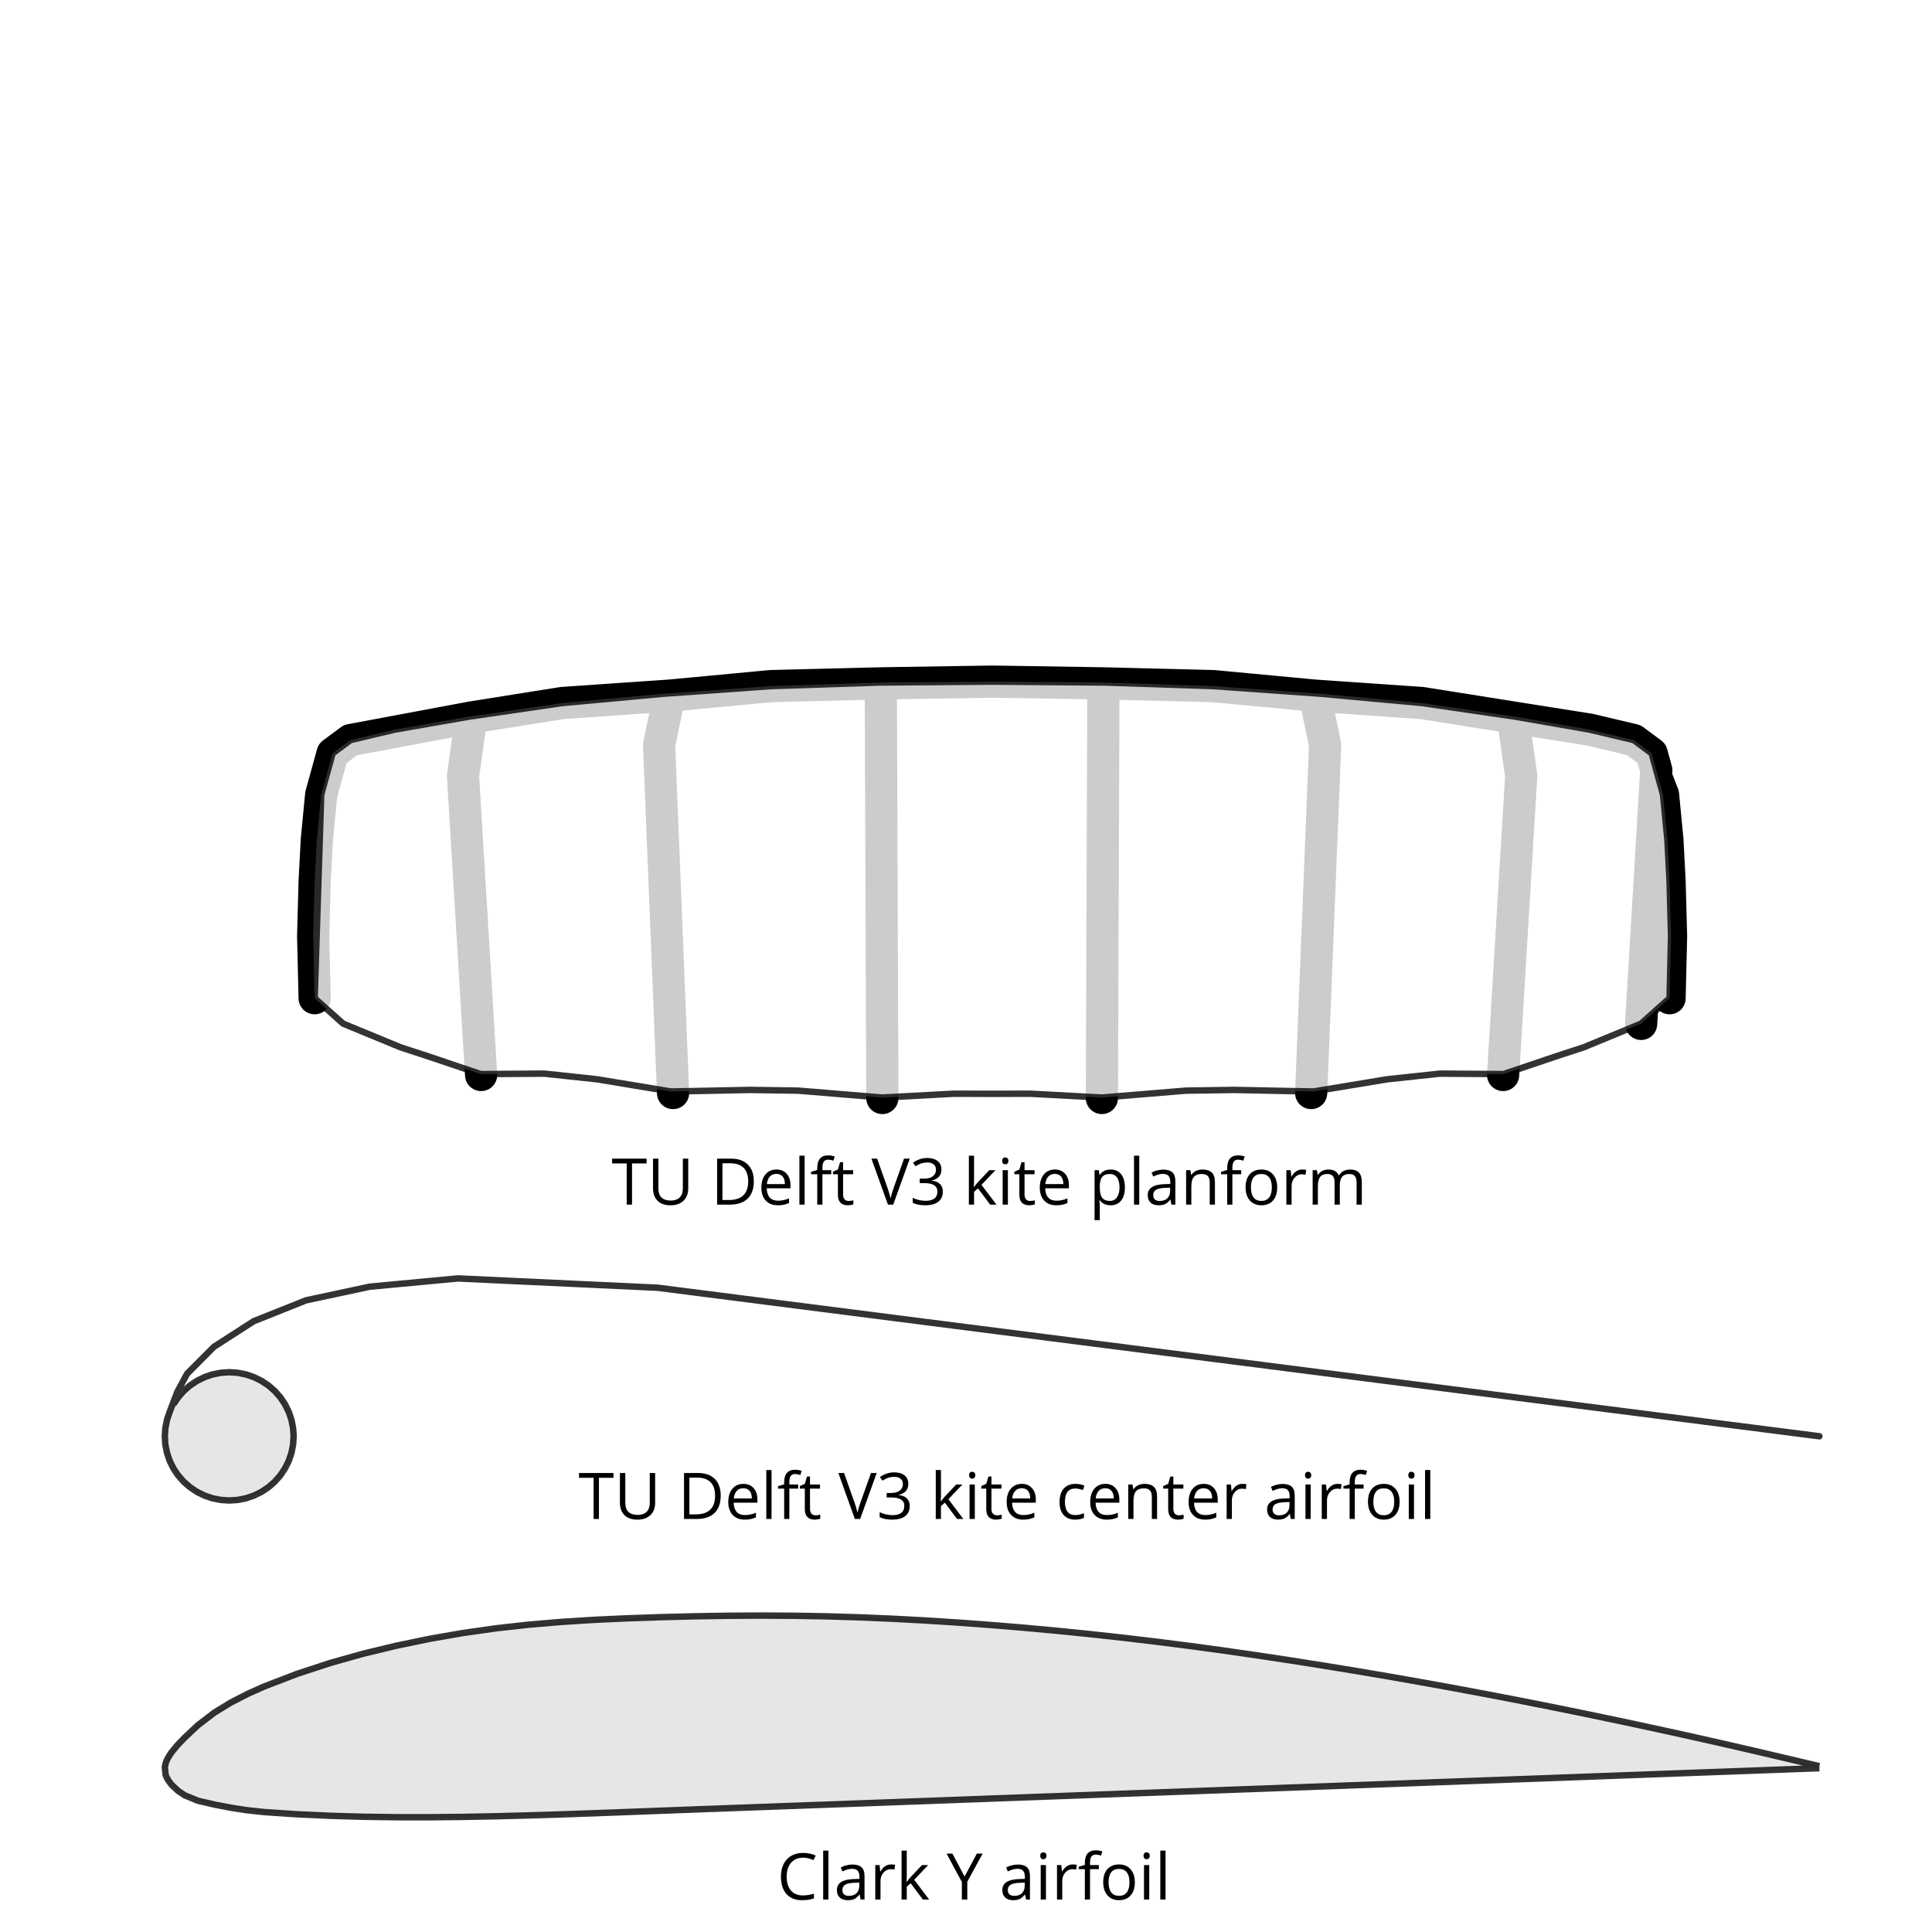
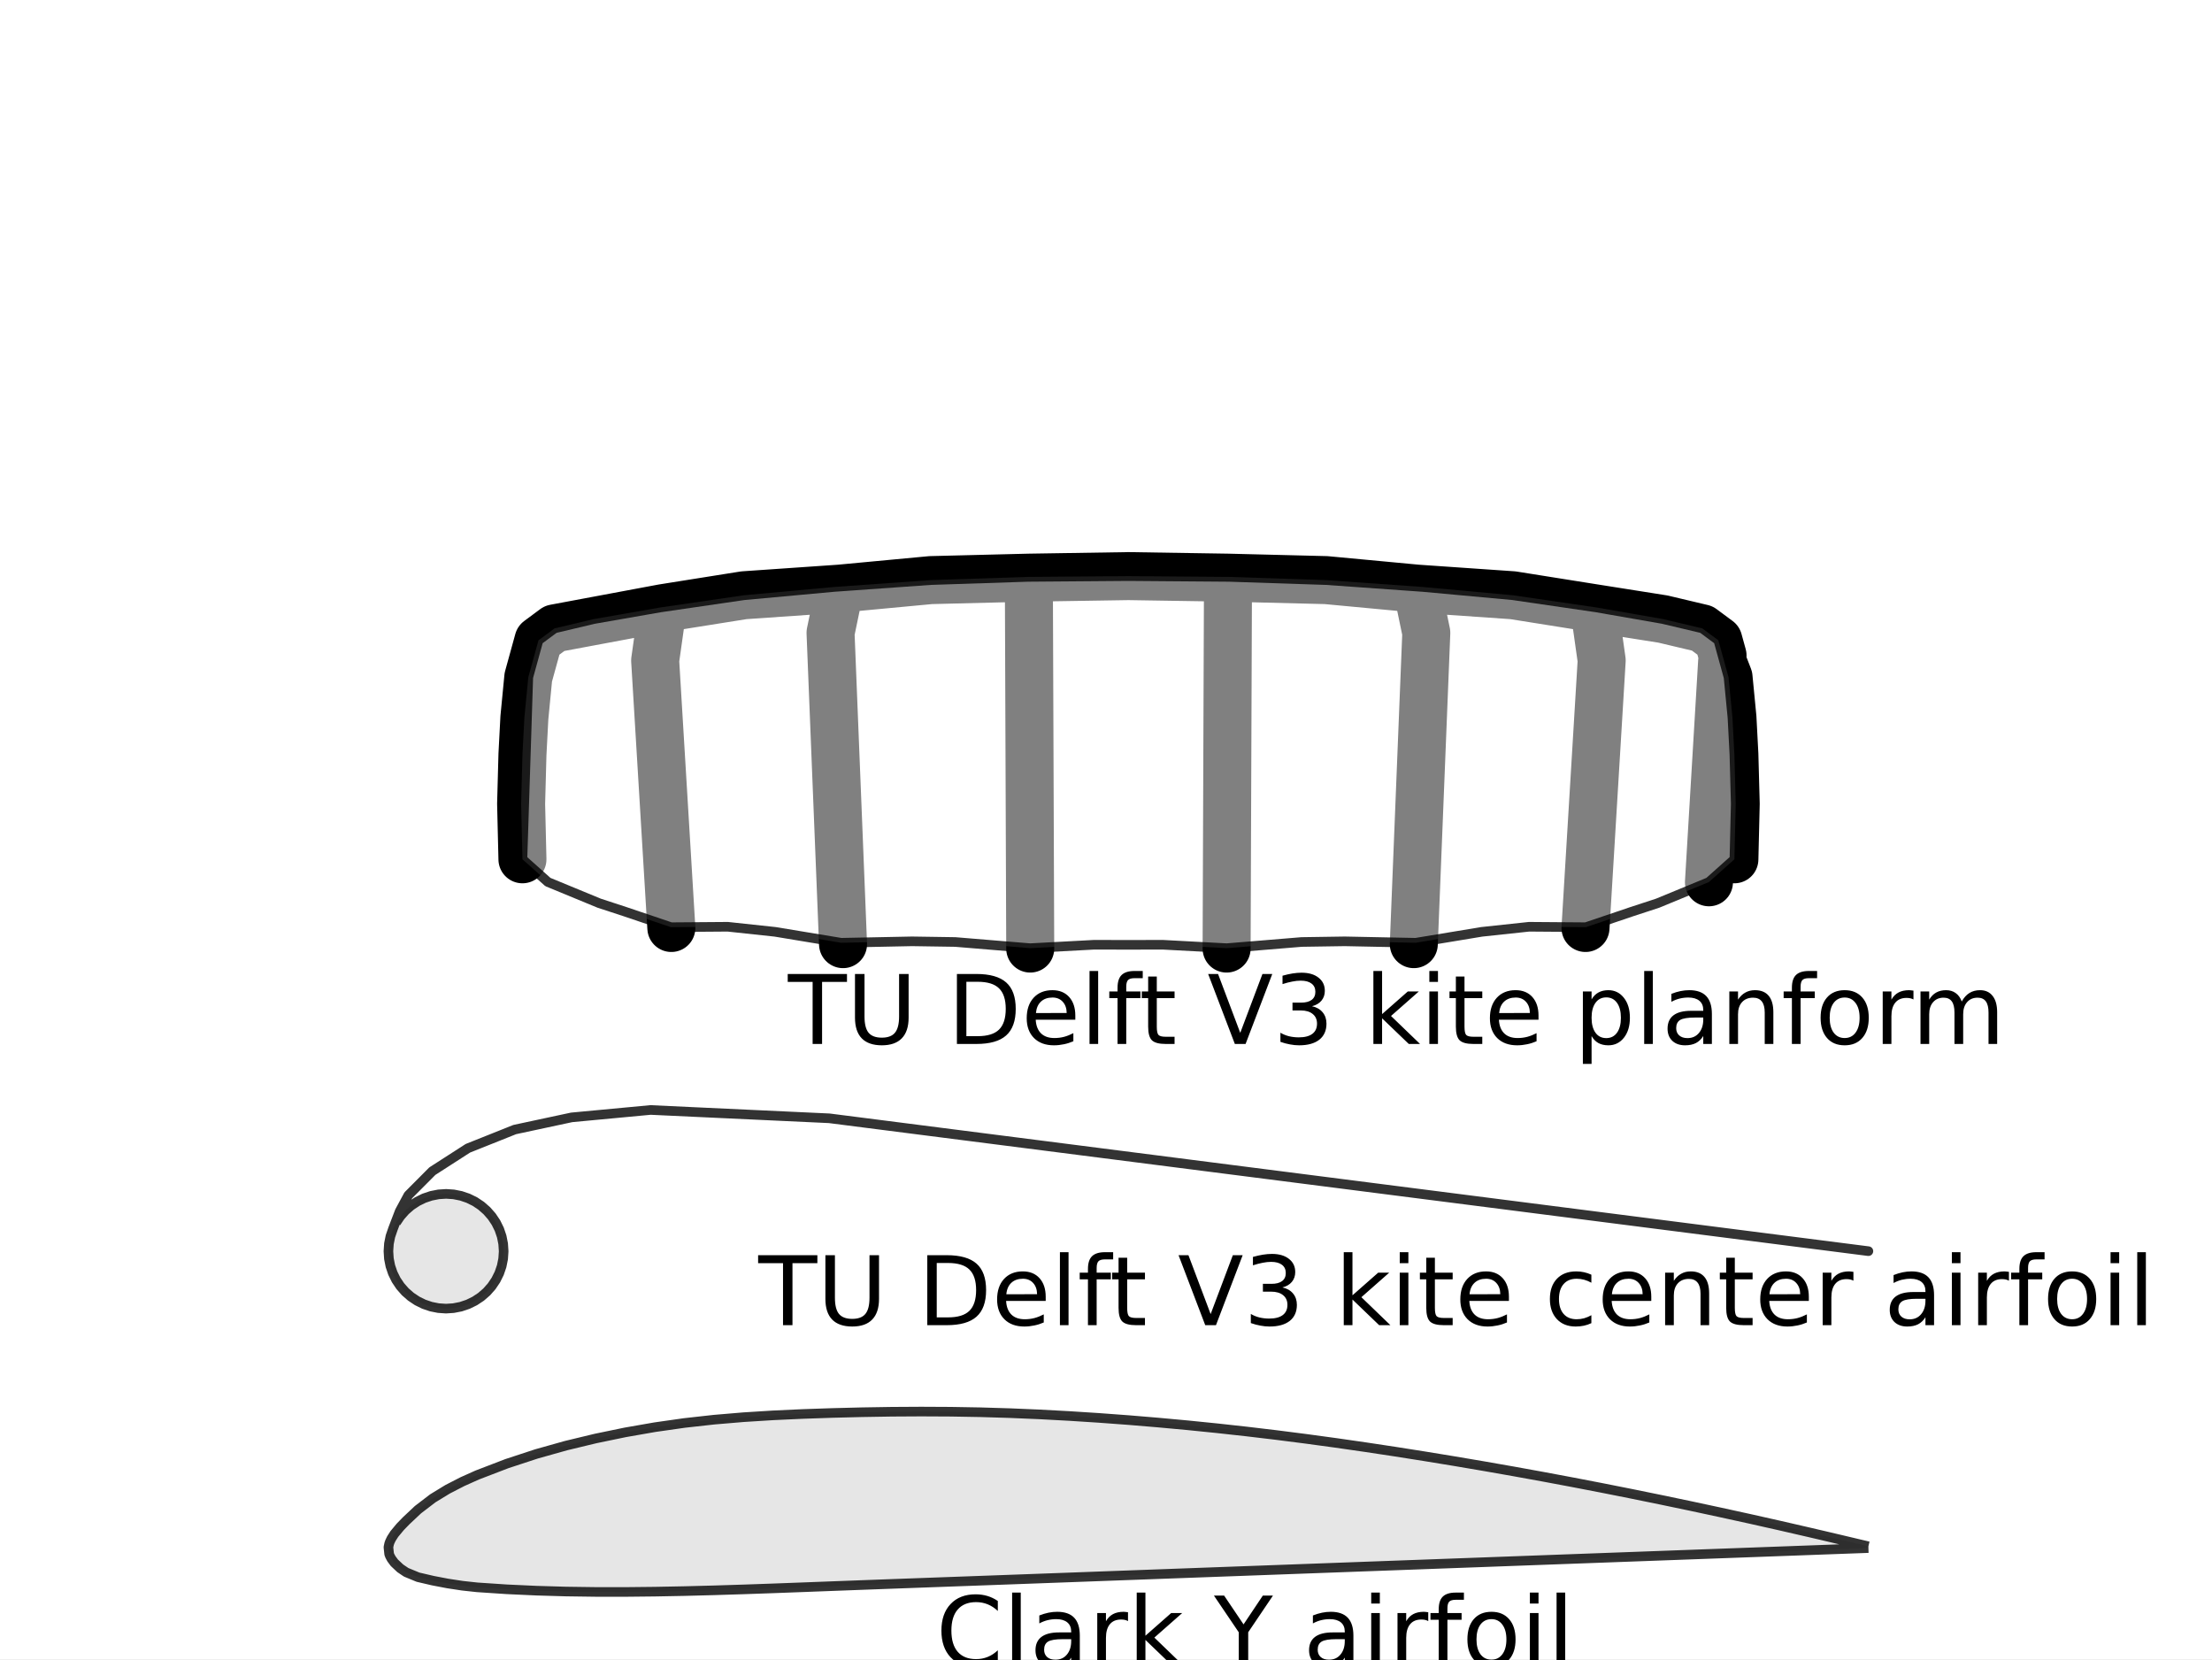
- <svg xmlns="http://www.w3.org/2000/svg" xmlns:xlink="http://www.w3.org/1999/xlink" width="600" height="600" viewBox="0 0 600 600" version="1.1">
+ <svg xmlns="http://www.w3.org/2000/svg" xmlns:xlink="http://www.w3.org/1999/xlink" width="460.8" height="345.6" viewBox="0 0 460.8 345.6" version="1.1">
  <defs>
</defs>
  <defs>
    <style type="text/css">*{stroke-linejoin: round; stroke-linecap: butt}</style>
  </defs>
  <g id="figure_1">
    <g id="patch_1">
-       <path d="M 0 600  L 600 600  L 600 0  L 0 0  z " style="fill: #ffffff" />
+       <path d="M 0 345.6  L 460.8 345.6  L 460.8 0  L 0 0  z " style="fill: #ffffff" />
    </g>
    <g id="patch_2">
-       <path d="M 0 600  L 600 600  L 600 0  L 0 0  z " style="fill: #ffffff" />
+       <path d="M 57.6 345.6  L 403.2 345.6  L 403.2 0  L 57.6 0  z " style="fill: #ffffff" />
    </g>
    <g id="axes_1">
      <g id="polygon_1">
        <defs>
-           <path id="m867c372d4d" d="M 565.032 -51.492  L 559.893 -52.71  L 554.755 -53.925  L 549.616 -55.134  L 544.478 -56.335  L 534.201 -58.699  L 523.924 -61.007  L 513.647 -63.261  L 503.37 -65.464  L 493.093 -67.614  L 482.816 -69.711  L 472.539 -71.751  L 462.262 -73.734  L 451.985 -75.658  L 441.708 -77.522  L 431.431 -79.327  L 421.155 -81.07  L 410.878 -82.752  L 400.601 -84.371  L 390.324 -85.923  L 380.047 -87.402  L 369.77 -88.801  L 359.493 -90.115  L 349.216 -91.339  L 338.939 -92.471  L 328.662 -93.511  L 318.385 -94.458  L 308.108 -95.312  L 297.831 -96.073  L 287.554 -96.733  L 277.277 -97.286  L 267 -97.721  L 256.723 -98.033  L 246.446 -98.212  L 236.169 -98.267  L 225.893 -98.206  L 215.616 -98.04  L 205.339 -97.78  L 195.062 -97.432  L 184.785 -96.96  L 174.508 -96.316  L 164.231 -95.449  L 153.954 -94.307  L 143.677 -92.841  L 133.4 -91.044  L 123.123 -88.919  L 112.846 -86.445  L 102.569 -83.556  L 92.292 -80.181  L 82.015 -76.238  L 76.877 -73.935  L 71.738 -71.29  L 66.6 -68.152  L 61.461 -64.223  L 57.351 -60.361  L 55.295 -58.242  L 53.24 -55.77  L 52.212 -54.166  L 51.698 -53.1  L 51.441 -52.386  L 51.184 -51.184  L 51.441 -48.785  L 51.698 -48.131  L 52.212 -47.171  L 53.24 -45.783  L 55.295 -43.844  L 57.351 -42.463  L 61.461 -40.768  L 66.6 -39.569  L 71.738 -38.584  L 76.877 -37.801  L 82.015 -37.245  L 92.292 -36.561  L 102.569 -36.088  L 112.846 -35.788  L 123.123 -35.646  L 133.4 -35.638  L 143.677 -35.744  L 153.954 -35.941  L 164.231 -36.209  L 174.508 -36.531  L 184.785 -36.891  L 195.062 -37.275  L 205.339 -37.666  L 215.616 -38.052  L 225.893 -38.432  L 236.169 -38.807  L 246.446 -39.181  L 256.723 -39.554  L 267 -39.929  L 277.277 -40.306  L 287.554 -40.684  L 297.831 -41.062  L 308.108 -41.441  L 318.385 -41.819  L 328.662 -42.197  L 338.939 -42.574  L 349.216 -42.951  L 359.493 -43.328  L 369.77 -43.705  L 380.047 -44.083  L 390.324 -44.46  L 400.601 -44.838  L 410.878 -45.215  L 421.155 -45.593  L 431.431 -45.97  L 441.708 -46.347  L 451.985 -46.725  L 462.262 -47.102  L 472.539 -47.48  L 482.816 -47.857  L 493.093 -48.235  L 503.37 -48.612  L 513.647 -48.989  L 523.924 -49.367  L 534.201 -49.744  L 544.478 -50.122  L 549.616 -50.31  L 554.755 -50.499  L 559.893 -50.688  L 565.032 -50.877  " style="stroke: #000000; stroke-opacity: 0.8; stroke-width: 2" />
+           <path id="m691a7c4b48" d="M 389.224 -23.501  L 386.141 -24.231  L 383.058 -24.96  L 379.975 -25.686  L 376.892 -26.406  L 370.726 -27.825  L 364.56 -29.21  L 358.394 -30.562  L 352.227 -31.884  L 346.061 -33.174  L 339.895 -34.432  L 333.729 -35.656  L 327.563 -36.846  L 321.397 -38  L 315.23 -39.119  L 309.064 -40.201  L 302.898 -41.247  L 296.732 -42.256  L 290.566 -43.228  L 284.4 -44.159  L 278.233 -45.046  L 272.067 -45.886  L 265.901 -46.675  L 259.735 -47.409  L 253.569 -48.088  L 247.403 -48.712  L 241.236 -49.28  L 235.07 -49.793  L 228.904 -50.249  L 222.738 -50.645  L 216.572 -50.977  L 210.406 -51.238  L 204.239 -51.425  L 198.073 -51.533  L 191.907 -51.565  L 185.741 -51.529  L 179.575 -51.429  L 173.409 -51.274  L 167.242 -51.064  L 161.076 -50.781  L 154.91 -50.395  L 148.744 -49.875  L 142.578 -49.189  L 136.412 -48.31  L 130.245 -47.232  L 124.079 -45.957  L 117.913 -44.472  L 111.747 -42.739  L 105.581 -40.714  L 99.415 -38.348  L 96.332 -36.967  L 93.248 -35.38  L 90.165 -33.497  L 87.082 -31.139  L 84.616 -28.822  L 83.383 -27.551  L 82.149 -26.067  L 81.533 -25.105  L 81.224 -24.465  L 81.07 -24.037  L 80.916 -23.316  L 81.07 -21.876  L 81.224 -21.484  L 81.533 -20.908  L 82.149 -20.075  L 83.383 -18.912  L 84.616 -18.083  L 87.082 -17.066  L 90.165 -16.347  L 93.248 -15.756  L 96.332 -15.286  L 99.415 -14.952  L 105.581 -14.542  L 111.747 -14.258  L 117.913 -14.078  L 124.079 -13.993  L 130.245 -13.988  L 136.412 -14.052  L 142.578 -14.17  L 148.744 -14.331  L 154.91 -14.524  L 161.076 -14.74  L 167.242 -14.97  L 173.409 -15.205  L 179.575 -15.437  L 185.741 -15.665  L 191.907 -15.89  L 198.073 -16.114  L 204.239 -16.338  L 210.406 -16.563  L 216.572 -16.789  L 222.738 -17.016  L 228.904 -17.243  L 235.07 -17.47  L 241.236 -17.697  L 247.403 -17.923  L 253.569 -18.15  L 259.735 -18.376  L 265.901 -18.602  L 272.067 -18.829  L 278.233 -19.055  L 284.4 -19.282  L 290.566 -19.508  L 296.732 -19.735  L 302.898 -19.961  L 309.064 -20.187  L 315.23 -20.414  L 321.397 -20.64  L 327.563 -20.867  L 333.729 -21.093  L 339.895 -21.32  L 346.061 -21.546  L 352.227 -21.773  L 358.394 -21.999  L 364.56 -22.226  L 370.726 -22.452  L 376.892 -22.678  L 379.975 -22.792  L 383.058 -22.905  L 386.141 -23.018  L 389.224 -23.131  " style="stroke: #000000; stroke-opacity: 0.8; stroke-width: 2" />
        </defs>
        <g>
-           <use xlink:href="#m867c372d4d" x="0" y="600" style="fill-opacity: 0.1; stroke: #000000; stroke-opacity: 0.8; stroke-width: 2" />
+           <use xlink:href="#m691a7c4b48" x="0" y="345.6" style="fill-opacity: 0.1; stroke: #000000; stroke-opacity: 0.8; stroke-width: 2" />
        </g>
      </g>
      <g id="text_1">
        <g>
-           <text style="font: 20px 'Open Sans'; text-anchor: start" x="241.308" y="589.923" transform="rotate(-0 241.308 589.9233)">Clark Y airfoil</text>
+           <text style="font: 20px 'DejaVu Sans', 'Bitstream Vera Sans', 'Computer Modern Sans Serif', 'Lucida Grande', 'Verdana', 'Geneva', 'Lucid', 'Arial', 'Helvetica', 'Avant Garde', sans-serif; text-anchor: start" x="194.99" y="346.949" transform="rotate(-0 194.9902 346.9486)">Clark Y airfoil</text>
        </g>
      </g>
      <g id="text_2">
        <g>
-           <text style="font: 20px 'Open Sans'; text-anchor: start" x="179.646" y="471.738" transform="rotate(-0 179.6463 471.7384)">TU Delft V3 kite  center airfoil</text>
+           <text style="font: 20px 'DejaVu Sans', 'Bitstream Vera Sans', 'Computer Modern Sans Serif', 'Lucida Grande', 'Verdana', 'Geneva', 'Lucid', 'Arial', 'Helvetica', 'Avant Garde', sans-serif; text-anchor: start" x="157.993" y="276.038" transform="rotate(-0 157.9932 276.0377)">TU Delft V3 kite  center airfoil</text>
        </g>
      </g>
      <g id="text_3">
        <g>
-           <text style="font: 20px 'Open Sans'; text-anchor: start" x="189.923" y="374.107" transform="rotate(-0 189.9232 374.1075)">TU Delft V3 kite  planform</text>
+           <text style="font: 20px 'DejaVu Sans', 'Bitstream Vera Sans', 'Computer Modern Sans Serif', 'Lucida Grande', 'Verdana', 'Geneva', 'Lucid', 'Arial', 'Helvetica', 'Avant Garde', sans-serif; text-anchor: start" x="164.159" y="217.459" transform="rotate(-0 164.1593 217.4591)">TU Delft V3 kite  planform</text>
        </g>
      </g>
      <g id="polygon_2">
        <defs>
-           <path id="m13a1c6ce0d" d="M 53.88 -163.908  L 55.336 -166.072  L 57.064 -168.029  L 59.035 -169.743  L 61.212 -171.187  L 63.562 -172.337  L 66.04 -173.172  L 68.607 -173.675  L 71.22 -173.843  L 73.83 -173.668  L 76.396 -173.157  L 78.873 -172.315  L 81.218 -171.16  L 83.39 -169.71  L 85.355 -167.988  L 87.077 -166.027  L 88.527 -163.86  L 89.681 -161.52  L 90.518 -159.053  L 91.025 -156.497  L 91.192 -153.896  L 91.017 -151.298  L 90.502 -148.744  L 89.658 -146.277  L 88.496 -143.942  L 87.039 -141.778  L 85.311 -139.821  L 83.341 -138.107  L 81.163 -136.663  L 78.815 -135.513  L 76.336 -134.678  L 73.768 -134.175  L 71.157 -134.007  L 68.545 -134.183  L 65.981 -134.693  L 63.505 -135.535  L 61.16 -136.69  L 58.986 -138.142  L 57.021 -139.862  L 55.3 -141.823  L 53.848 -143.99  L 52.696 -146.33  L 51.858 -148.797  L 51.35 -151.353  L 51.184 -153.954  L 51.359 -156.552  L 51.873 -159.106  L 52.719 -161.573  L 52.805 -161.812  L 53.721 -164.204  L 54.636 -166.597  L 55.097 -167.802  L 56.312 -170.053  L 57.53 -172.31  L 58.098 -173.361  L 59.979 -175.251  L 61.799 -177.077  L 63.618 -178.903  L 65.435 -180.729  L 66.441 -181.737  L 78.772 -189.675  L 95.043 -196.171  L 114.801 -200.402  L 134.479 -202.248  L 142.188 -202.972  L 161.932 -202.051  L 181.675 -201.133  L 200.104 -200.274  L 204.251 -200.082  L 223.857 -197.575  L 243.462 -195.067  L 263.068 -192.561  L 265.394 -192.264  L 285 -189.758  L 304.605 -187.25  L 324.21 -184.744  L 342.695 -182.38  L 362.301 -179.874  L 381.906 -177.367  L 401.512 -174.861  L 419.997 -172.497  L 439.602 -169.991  L 459.208 -167.485  L 478.814 -164.977  L 497.298 -162.615  L 516.904 -160.107  L 536.508 -157.601  L 548.833 -156.026  L 565.032 -153.954  L 548.833 -156.026  L 536.508 -157.601  L 516.904 -160.107  L 497.298 -162.615  L 478.814 -164.977  L 459.208 -167.485  L 439.602 -169.991  L 419.997 -172.497  L 401.512 -174.861  L 381.906 -177.367  L 362.301 -179.874  L 342.695 -182.38  L 324.21 -184.744  L 304.605 -187.25  L 285 -189.758  L 265.394 -192.264  L 263.068 -192.561  L 243.462 -195.067  L 223.857 -197.575  L 204.251 -200.082  L 200.104 -200.274  L 181.675 -201.133  L 161.932 -202.051  L 142.188 -202.972  L 134.479 -202.248  L 114.801 -200.402  L 95.043 -196.171  L 78.772 -189.675  L 66.441 -181.737  L 65.435 -180.729  L 63.618 -178.903  L 61.799 -177.077  L 59.979 -175.251  L 58.098 -173.361  L 57.53 -172.31  L 56.312 -170.053  L 55.097 -167.802  L 54.636 -166.597  L 53.721 -164.204  L 52.805 -161.812  L 52.719 -161.573  " style="stroke: #000000; stroke-opacity: 0.8; stroke-width: 2" />
+           <path id="m8f5b21cb92" d="M 82.533 -90.95  L 83.407 -92.249  L 84.444 -93.423  L 85.627 -94.451  L 86.933 -95.318  L 88.343 -96.008  L 89.829 -96.508  L 91.37 -96.811  L 92.937 -96.911  L 94.503 -96.806  L 96.043 -96.5  L 97.529 -95.994  L 98.936 -95.302  L 100.24 -94.432  L 101.418 -93.398  L 102.452 -92.222  L 103.322 -90.921  L 104.014 -89.518  L 104.516 -88.037  L 104.82 -86.504  L 104.921 -84.943  L 104.816 -83.384  L 104.507 -81.852  L 104 -80.372  L 103.303 -78.97  L 102.429 -77.672  L 101.392 -76.498  L 100.21 -75.47  L 98.903 -74.603  L 97.494 -73.913  L 96.007 -73.412  L 94.466 -73.11  L 92.9 -73.009  L 91.333 -73.115  L 89.794 -73.421  L 88.308 -73.927  L 86.901 -74.619  L 85.597 -75.49  L 84.418 -76.523  L 83.385 -77.699  L 82.514 -78.999  L 81.823 -80.403  L 81.32 -81.884  L 81.016 -83.417  L 80.916 -84.978  L 81.021 -86.537  L 81.329 -88.069  L 81.837 -89.549  L 81.888 -89.692  L 82.438 -91.128  L 82.987 -92.564  L 83.264 -93.287  L 83.993 -94.637  L 84.723 -95.992  L 85.064 -96.622  L 86.193 -97.756  L 87.285 -98.852  L 88.376 -99.947  L 89.466 -101.043  L 90.07 -101.648  L 97.468 -106.41  L 107.231 -110.308  L 119.086 -112.847  L 130.893 -113.954  L 135.518 -114.389  L 147.364 -113.836  L 159.211 -113.285  L 170.268 -112.77  L 172.756 -112.654  L 184.519 -111.151  L 196.283 -109.646  L 208.046 -108.142  L 209.442 -107.964  L 221.205 -106.46  L 232.968 -104.955  L 244.732 -103.452  L 255.823 -102.033  L 267.586 -100.53  L 279.349 -99.026  L 291.112 -97.522  L 302.204 -96.104  L 313.967 -94.6  L 325.73 -93.096  L 337.494 -91.592  L 348.585 -90.174  L 360.348 -88.67  L 372.11 -87.166  L 379.505 -86.221  L 389.224 -84.978  L 379.505 -86.221  L 372.11 -87.166  L 360.348 -88.67  L 348.585 -90.174  L 337.494 -91.592  L 325.73 -93.096  L 313.967 -94.6  L 302.204 -96.104  L 291.112 -97.522  L 279.349 -99.026  L 267.586 -100.53  L 255.823 -102.033  L 244.732 -103.452  L 232.968 -104.955  L 221.205 -106.46  L 209.442 -107.964  L 208.046 -108.142  L 196.283 -109.646  L 184.519 -111.151  L 172.756 -112.654  L 170.268 -112.77  L 159.211 -113.285  L 147.364 -113.836  L 135.518 -114.389  L 130.893 -113.954  L 119.086 -112.847  L 107.231 -110.308  L 97.468 -106.41  L 90.07 -101.648  L 89.466 -101.043  L 88.376 -99.947  L 87.285 -98.852  L 86.193 -97.756  L 85.064 -96.622  L 84.723 -95.992  L 83.993 -94.637  L 83.264 -93.287  L 82.987 -92.564  L 82.438 -91.128  L 81.888 -89.692  L 81.837 -89.549  " style="stroke: #000000; stroke-opacity: 0.8; stroke-width: 2" />
        </defs>
        <g>
-           <use xlink:href="#m13a1c6ce0d" x="0" y="600" style="fill-opacity: 0.1; stroke: #000000; stroke-opacity: 0.8; stroke-width: 2" />
+           <use xlink:href="#m8f5b21cb92" x="0" y="345.6" style="fill-opacity: 0.1; stroke: #000000; stroke-opacity: 0.8; stroke-width: 2" />
        </g>
      </g>
      <g id="polygon_3">
        <defs>
-           <path id="m47d87c9ac2" d="M 97.254 -309.245  L 97.716 -290  L 97.254 -309.245  L 97.72 -326.437  L 98.39 -339.187  L 99.748 -353.212  L 101.831 -360.762  L 103.283 -366.027  L 108.86 -370.165  L 146.357 -377.173  L 143.791 -359.028  L 149.413 -266.155  L 143.791 -359.028  L 146.357 -377.173  L 174.611 -381.668  L 207.871 -383.962  L 204.686 -368.633  L 209.024 -260.545  L 204.686 -368.633  L 207.871 -383.962  L 239.47 -386.925  L 273.539 -387.775  L 274.016 -259.01  L 273.539 -387.775  L 308.108 -388.314  L 308.108 -388.314  L 342.677 -387.775  L 342.2 -259.01  L 342.677 -387.775  L 376.746 -386.925  L 408.345 -383.962  L 411.531 -368.633  L 407.192 -260.545  L 411.531 -368.633  L 408.345 -383.962  L 441.605 -381.668  L 469.859 -377.173  L 472.425 -359.028  L 466.804 -266.155  L 472.425 -359.028  L 469.859 -377.173  L 493.684 -373.406  L 507.356 -370.165  L 512.933 -366.027  L 514.385 -360.762  L 509.668 -282.019  L 514.26 -358.911  L 516.468 -353.212  L 517.826 -339.187  L 518.496 -326.437  L 518.962 -309.245  L 518.5 -290  L 518.962 -309.245  " style="stroke: #000000; stroke-width: 10" />
+           <path id="md84c4f27bc" d="M 108.558 -178.152  L 108.835 -166.606  L 108.558 -178.152  L 108.837 -188.467  L 109.239 -196.118  L 110.054 -204.533  L 111.304 -209.063  L 112.175 -212.222  L 115.521 -214.705  L 138.02 -218.909  L 136.48 -208.022  L 139.853 -152.298  L 136.48 -208.022  L 138.02 -218.909  L 154.972 -221.606  L 174.928 -222.983  L 173.017 -213.785  L 175.62 -148.932  L 173.017 -213.785  L 174.928 -222.983  L 193.887 -224.761  L 214.329 -225.27  L 214.615 -148.011  L 214.329 -225.27  L 235.07 -225.594  L 235.07 -225.594  L 255.812 -225.27  L 255.525 -148.011  L 255.812 -225.27  L 276.253 -224.761  L 295.213 -222.983  L 297.124 -213.785  L 294.521 -148.932  L 297.124 -213.785  L 295.213 -222.983  L 315.169 -221.606  L 332.121 -218.909  L 333.66 -208.022  L 330.288 -152.298  L 333.66 -208.022  L 332.121 -218.909  L 346.416 -216.649  L 354.619 -214.705  L 357.965 -212.222  L 358.837 -209.063  L 356.006 -161.817  L 358.761 -207.952  L 360.086 -204.533  L 360.901 -196.118  L 361.303 -188.467  L 361.582 -178.152  L 361.306 -166.606  L 361.582 -178.152  " style="stroke: #000000; stroke-width: 10" />
        </defs>
        <g>
-           <use xlink:href="#m47d87c9ac2" x="0" y="600" style="fill-opacity: 0; stroke: #000000; stroke-width: 10" />
+           <use xlink:href="#md84c4f27bc" x="0" y="345.6" style="fill-opacity: 0; stroke: #000000; stroke-width: 10" />
        </g>
      </g>
      <g id="polygon_4">
        <defs>
-           <path id="m1bb638eaaf" d="M 97.716 -290  L 97.254 -309.245  L 97.72 -326.437  L 98.39 -339.188  L 99.748 -353.212  L 103.283 -366.027  L 108.86 -370.165  L 122.532 -373.406  L 145.606 -377.431  L 174.611 -381.668  L 205.847 -384.538  L 239.465 -386.925  L 273.159 -388.04  L 308.108 -388.314  L 343.057 -388.04  L 376.751 -386.925  L 410.369 -384.538  L 441.605 -381.668  L 470.611 -377.431  L 493.684 -373.406  L 507.356 -370.165  L 512.933 -366.027  L 516.468 -353.212  L 517.826 -339.187  L 518.496 -326.437  L 518.962 -309.245  L 518.5 -290  L 518.5 -290  L 509.665 -282.106  L 491.857 -274.76  L 483.018 -271.87  L 466.933 -266.43  L 447.206 -266.578  L 430.772 -264.816  L 407.854 -261.022  L 383.231 -261.517  L 368.24 -261.29  L 342.232 -259.141  L 319.981 -260.335  L 308.108 -260.303  L 296.235 -260.335  L 273.984 -259.141  L 247.977 -261.29  L 232.985 -261.517  L 208.363 -261.022  L 185.444 -264.816  L 169.01 -266.578  L 149.283 -266.43  L 133.198 -271.87  L 124.359 -274.76  L 106.551 -282.106  L 97.716 -290  L 99.748 -353.212  " style="stroke: #000000; stroke-opacity: 0.8; stroke-width: 2" />
+           <path id="ma38c579ff8" d="M 108.835 -166.606  L 108.558 -178.152  L 108.837 -188.467  L 109.239 -196.118  L 110.054 -204.533  L 112.175 -212.222  L 115.521 -214.705  L 123.725 -216.649  L 137.569 -219.064  L 154.972 -221.606  L 173.714 -223.328  L 193.884 -224.761  L 214.101 -225.429  L 235.07 -225.594  L 256.04 -225.429  L 276.256 -224.761  L 296.427 -223.328  L 315.169 -221.606  L 332.572 -219.064  L 346.416 -216.649  L 354.619 -214.705  L 357.965 -212.222  L 360.086 -204.533  L 360.901 -196.118  L 361.303 -188.467  L 361.582 -178.152  L 361.306 -166.606  L 361.306 -166.606  L 356.005 -161.869  L 345.32 -157.462  L 340.016 -155.727  L 330.365 -152.463  L 318.529 -152.552  L 308.669 -151.495  L 294.918 -149.218  L 280.144 -149.516  L 271.149 -149.38  L 255.545 -148.09  L 242.194 -148.806  L 235.07 -148.787  L 227.946 -148.806  L 214.596 -148.09  L 198.991 -149.38  L 189.996 -149.516  L 175.223 -149.218  L 161.472 -151.495  L 151.612 -152.552  L 139.775 -152.463  L 130.124 -155.727  L 124.821 -157.462  L 114.136 -161.869  L 108.835 -166.606  L 110.054 -204.533  " style="stroke: #000000; stroke-opacity: 0.8; stroke-width: 2" />
        </defs>
        <g>
-           <use xlink:href="#m1bb638eaaf" x="0" y="600" style="fill: #ffffff; fill-opacity: 0.8; stroke: #000000; stroke-opacity: 0.8; stroke-width: 2" />
+           <use xlink:href="#ma38c579ff8" x="0" y="345.6" style="fill: #ffffff; fill-opacity: 0.5; stroke: #000000; stroke-opacity: 0.8; stroke-width: 2" />
        </g>
      </g>
    </g>
  </g>
  <defs>
  </defs>
</svg>
